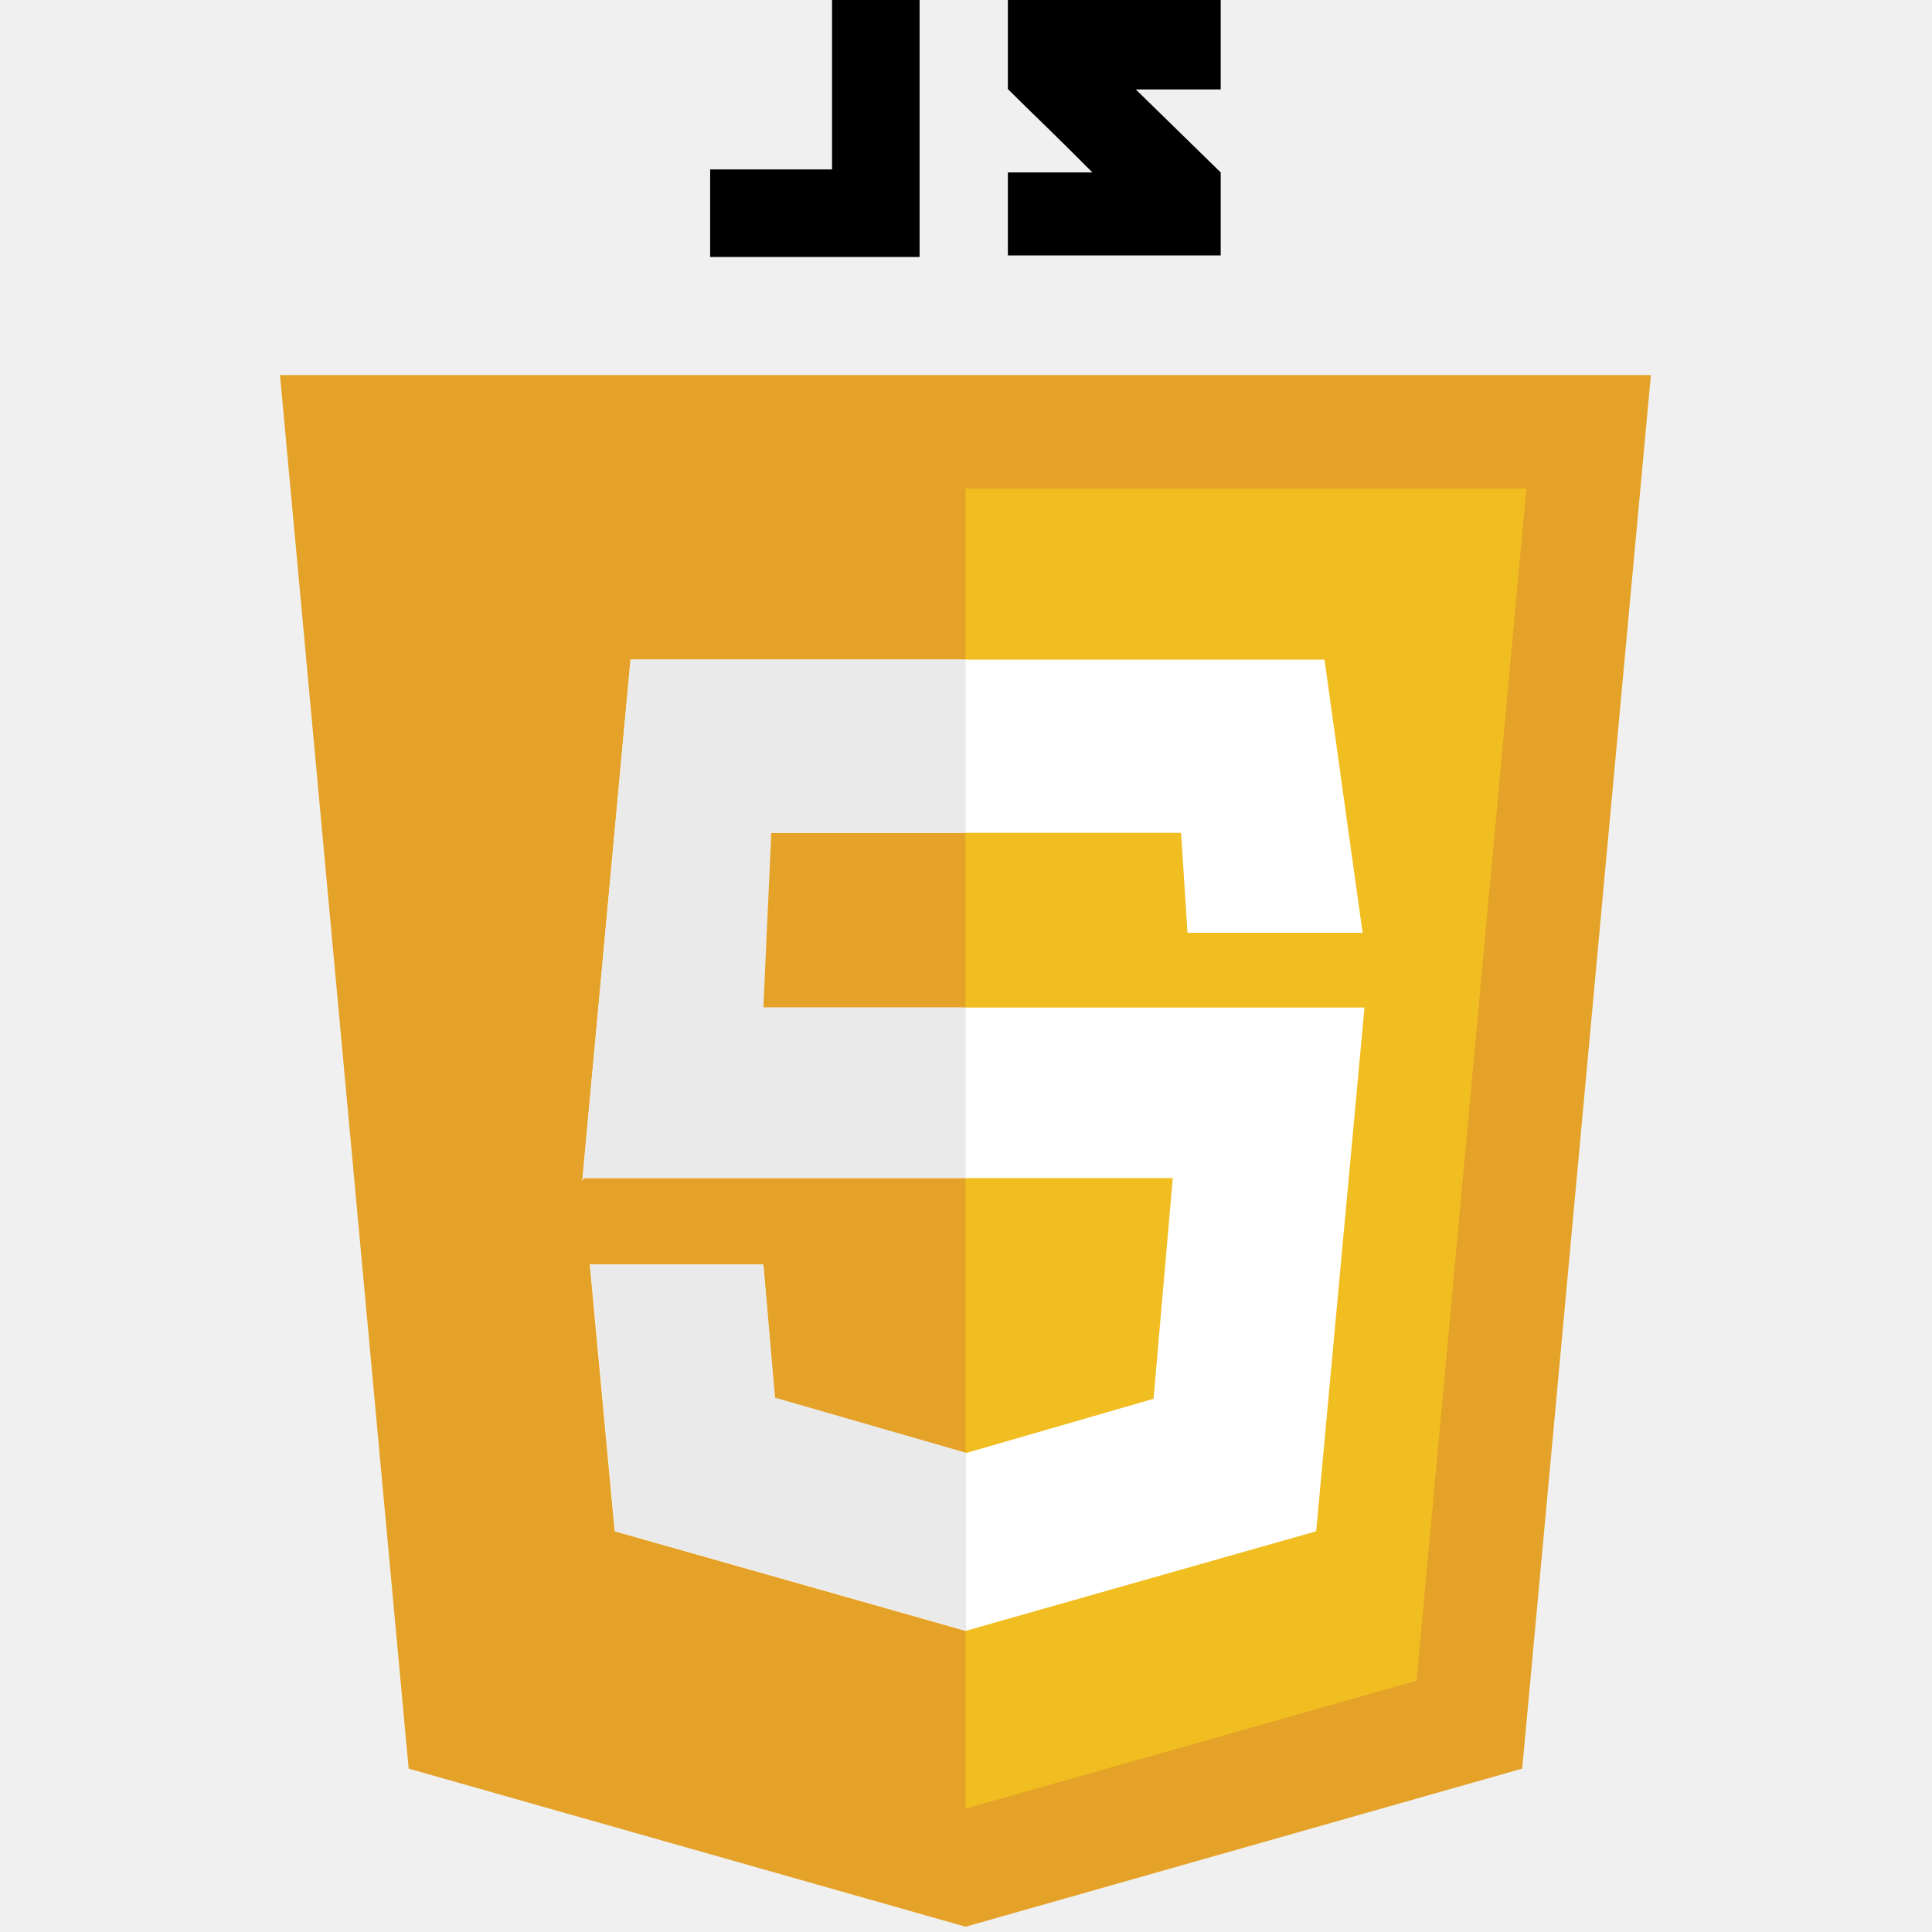
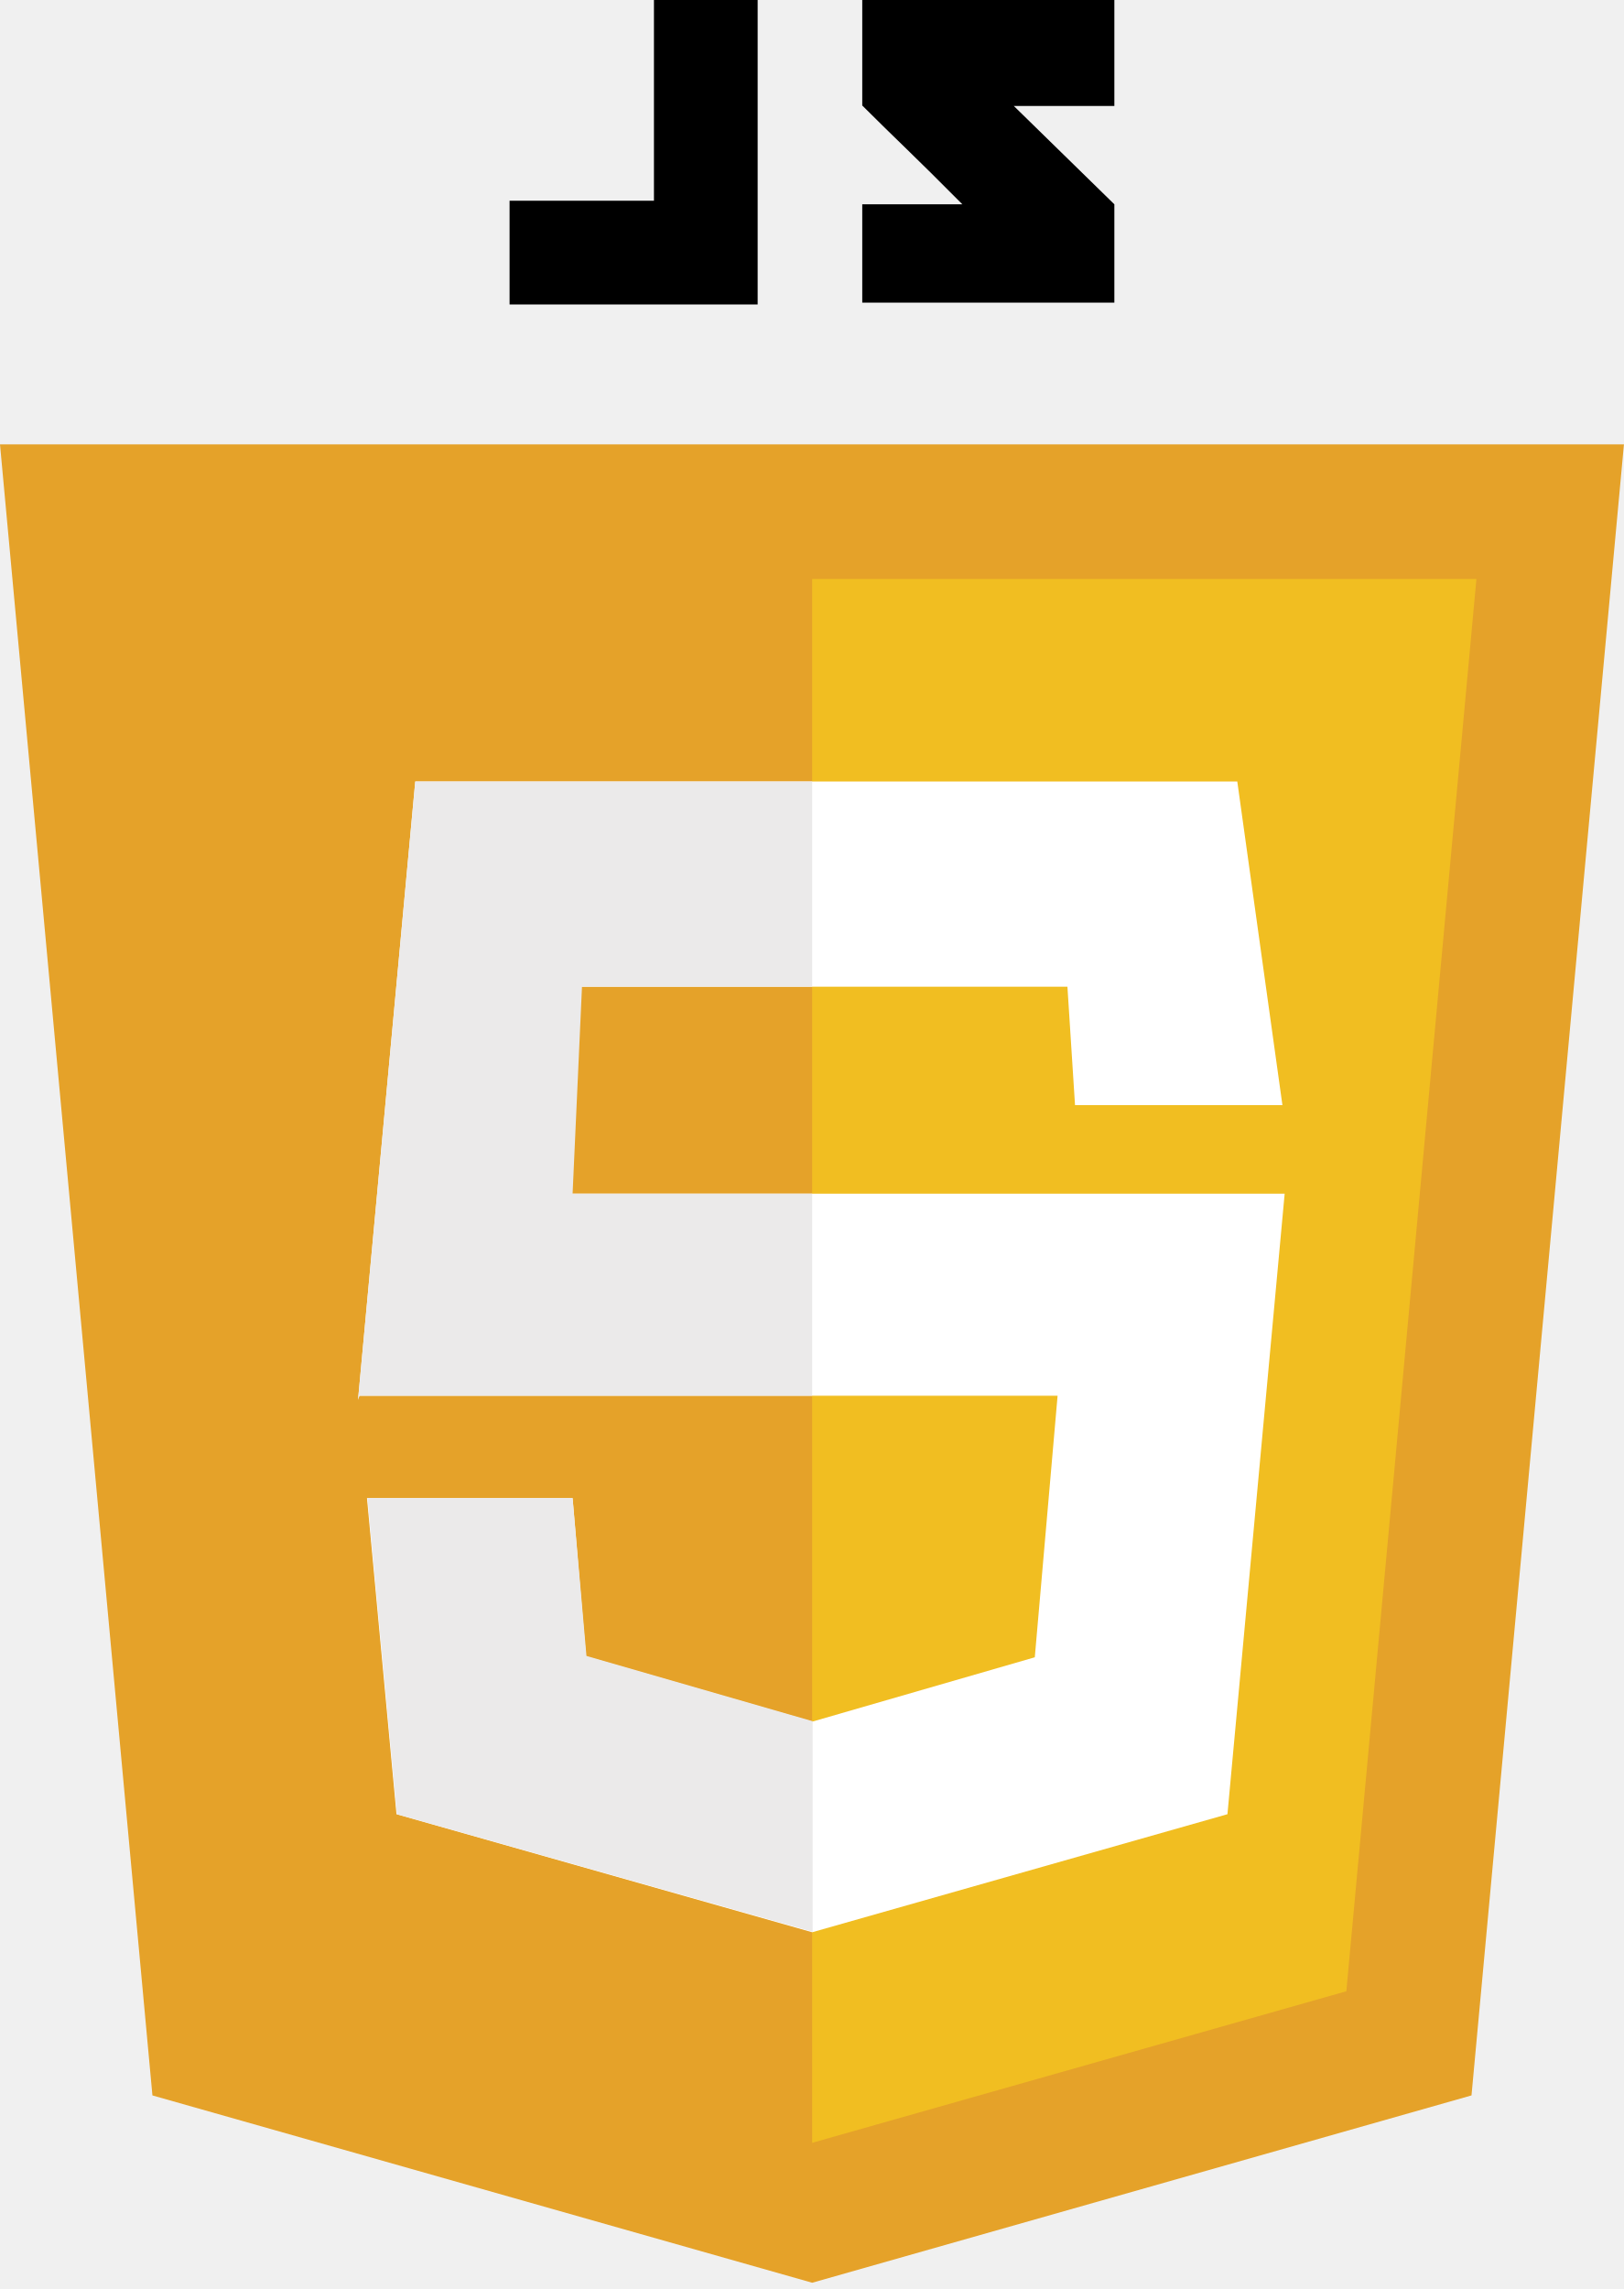
- <svg xmlns="http://www.w3.org/2000/svg" version="1.1" id="Layer_1" x="0px" y="0px" viewBox="0 0 512 512" style="enable-background:new 0 0 512 512;" xml:space="preserve">
+ <svg xmlns="http://www.w3.org/2000/svg" version="1.1" id="Layer_1" x="0px" y="0px" viewBox="0 0 363.3 512" style="enable-background:new 0 0 363.3 512;" xml:space="preserve">
  <style type="text/css">
	.st0{fill:#E5A229;}
	.st1{fill:#F1BE21;}
	.st2{fill:#FFFFFF;}
	.st3{fill:#EBEAEA;}
</style>
  <g>
-     <polygon class="st0" points="437.5,99.4 255.9,99.4 255.9,99.4 74.2,99.4 108.3,468.7 255.9,510.6 255.9,510.6 255.9,510.6    255.9,510.6 255.9,510.6 403.4,468.7  " />
-     <polygon class="st1" points="255.9,129.5 255.9,479.3 255.9,479.3 375.4,445.4 404.5,129.5  " />
-     <polygon class="st2" points="351,174.8 167.1,174.8 154.3,313.1 154.6,312.2 310.8,312.2 305.7,370.7 255.9,385.1 205.3,370.5    202.3,335.1 156.3,335.1 162.9,405.8 255.9,432.2 348.8,405.8 361.6,267 195.9,267 198,220.7 313,220.7 314.7,247.2 361.1,247.2     " />
+     <polygon class="st0" points="363.3,99.4 181.7,99.4 181.7,99.4 0,99.4 34.1,468.7 181.7,510.6 181.7,510.6 181.7,510.6    181.7,510.6 181.7,510.6 329.2,468.7  " />
+     <polygon class="st1" points="181.7,129.5 181.7,479.3 181.7,479.3 301.2,445.4 330.3,129.5  " />
+     <polygon class="st2" points="276.8,174.8 92.9,174.8 80.1,313.1 80.4,312.2 236.6,312.2 231.5,370.7 181.7,385.1 131.1,370.5    128.1,335.1 82.1,335.1 88.7,405.8 181.7,432.2 274.6,405.8 287.4,267 121.7,267 123.8,220.7 238.8,220.7 240.5,247.2 286.9,247.2     " />
    <g>
-       <path class="st3" d="M255.9,174.8h-88.8l-12.8,138.3l0.3-0.9h101.3V267h-53.6l2.1-46.3h51.5V174.8z M202.3,335.1h-45.9l6.6,70.7    l93,26.3v-47.1l-50.6-14.6L202.3,335.1z" />
+       <path class="st3" d="M181.7,174.8H92.9L80.1,313.1l0.3-0.9h101.3V267h-53.6l2.1-46.3h51.5V174.8z M128.1,335.1H82.2l6.6,70.7    l93,26.3V385l-50.6-14.6L128.1,335.1z" />
    </g>
    <g>
-       <polygon points="220.5,44.9 188.2,44.9 188.2,68.1 220.5,68.1 237.8,68.1 243.7,68.1 243.7,-0.8 220.5,-0.8   " />
-       <path d="M323.5-0.5h-56.4c0,0,0,12.1,0,24.1c7.5,7.5,11.5,11.1,22.4,22.1c-6.4,0-22.4,0-22.4,0v22h56.4v-22L301,23.7h22.5V-0.5z" />
+       <polygon points="146.3,44.9 114,44.9 114,68.1 146.3,68.1 163.6,68.1 169.5,68.1 169.5,-0.8 146.3,-0.8   " />
+       <path d="M249.3-0.5h-56.4c0,0,0,12.1,0,24.1c7.5,7.5,11.5,11.1,22.4,22.1c-6.4,0-22.4,0-22.4,0v22h56.4v-22l-22.5-22h22.5V-0.5z" />
    </g>
  </g>
</svg>
